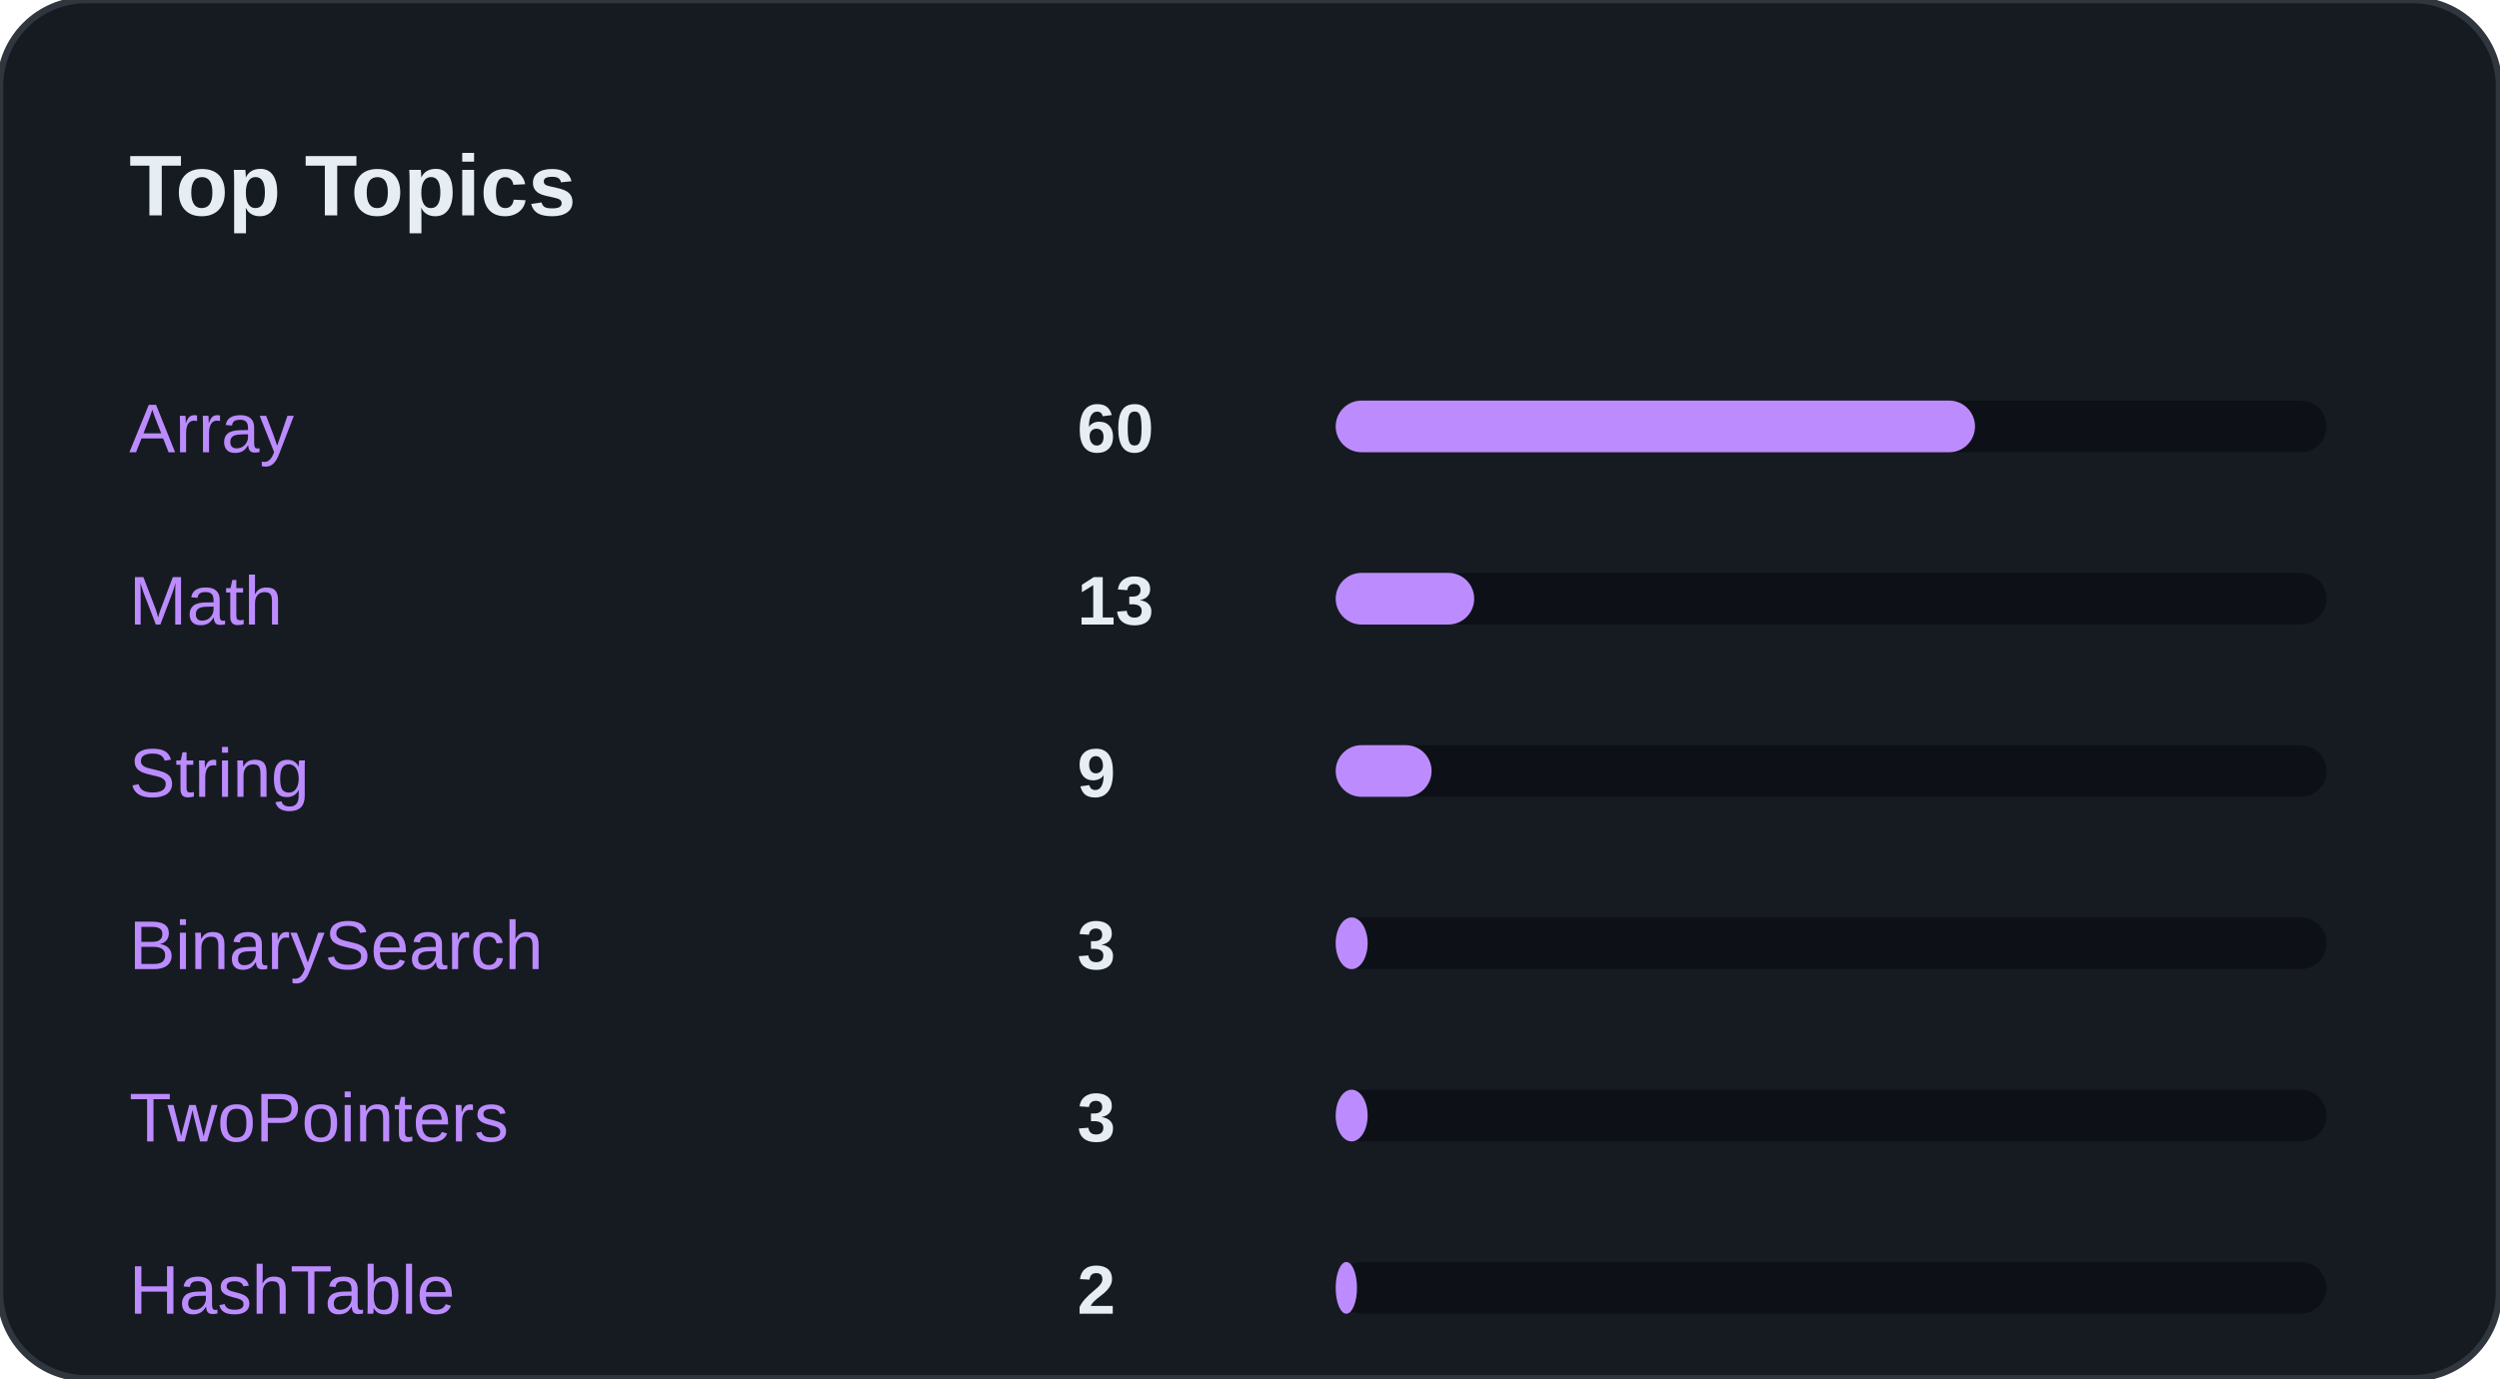
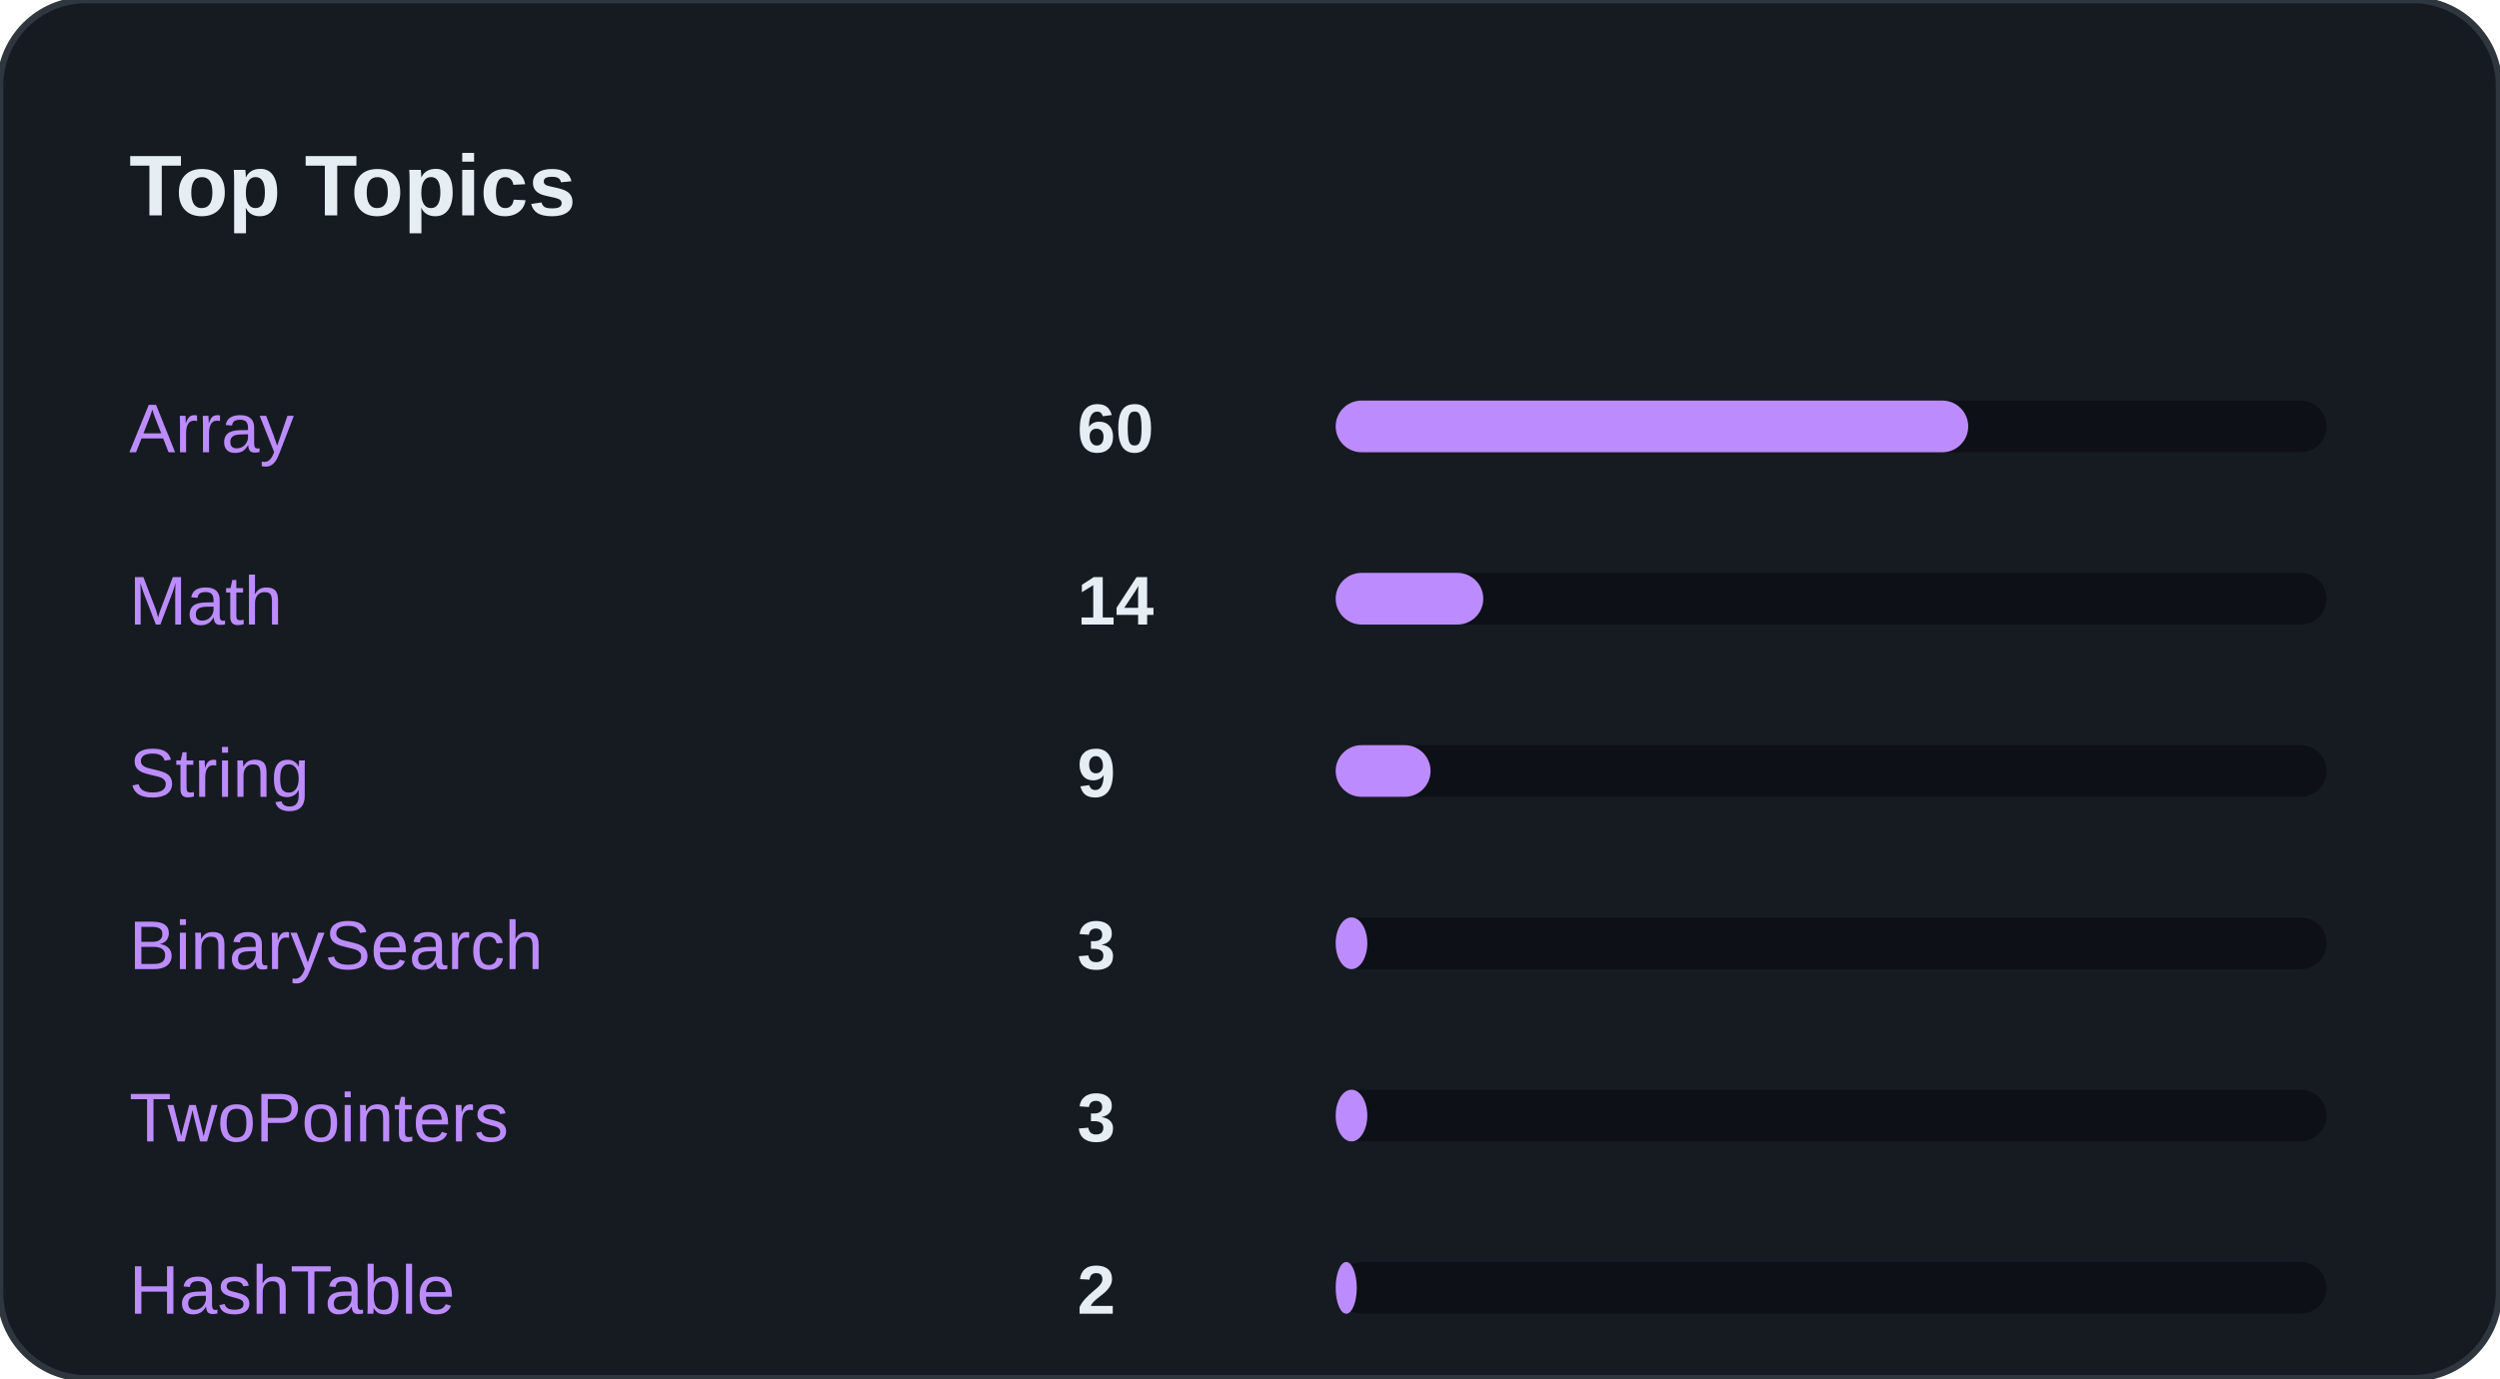
<svg xmlns="http://www.w3.org/2000/svg" width="100%" viewBox="0 0 580 320" preserveAspectRatio="xMidYMid meet">
  <rect width="580" height="320" rx="20" fill="#161B22" stroke="#30363D" stroke-width="1.5" />
  <text x="30" y="50" font-family="Segoe UI, Arial, sans-serif" font-size="20" font-weight="bold" fill="#E6EDF3">Top Topics</text>
  <text x="30" y="105" font-family="Segoe UI, Arial, sans-serif" font-size="16" fill="#BC8CFF">Array</text>
  <text x="250" y="105" font-family="Segoe UI, Arial, sans-serif" font-size="16" font-weight="bold" fill="#E6EDF3">60</text>
  <rect x="310" y="93" width="230" height="12" rx="6" fill="#0D1117" />
-   <rect x="310" y="93" width="148.387" height="12" rx="6" fill="#BC8CFF" />
+   <rect x="310" y="93" width="146.809" height="12" rx="6" fill="#BC8CFF" />
  <text x="30" y="145" font-family="Segoe UI, Arial, sans-serif" font-size="16" fill="#BC8CFF">Math</text>
-   <text x="250" y="145" font-family="Segoe UI, Arial, sans-serif" font-size="16" font-weight="bold" fill="#E6EDF3">13</text>
+   <text x="250" y="145" font-family="Segoe UI, Arial, sans-serif" font-size="16" font-weight="bold" fill="#E6EDF3">14</text>
  <rect x="310" y="133" width="230" height="12" rx="6" fill="#0D1117" />
-   <rect x="310" y="133" width="32.151" height="12" rx="6" fill="#BC8CFF" />
+   <rect x="310" y="133" width="34.255" height="12" rx="6" fill="#BC8CFF" />
  <text x="30" y="185" font-family="Segoe UI, Arial, sans-serif" font-size="16" fill="#BC8CFF">String</text>
  <text x="250" y="185" font-family="Segoe UI, Arial, sans-serif" font-size="16" font-weight="bold" fill="#E6EDF3">9</text>
  <rect x="310" y="173" width="230" height="12" rx="6" fill="#0D1117" />
-   <rect x="310" y="173" width="22.258" height="12" rx="6" fill="#BC8CFF" />
+   <rect x="310" y="173" width="22.021" height="12" rx="6" fill="#BC8CFF" />
  <text x="30" y="225" font-family="Segoe UI, Arial, sans-serif" font-size="16" fill="#BC8CFF">BinarySearch</text>
  <text x="250" y="225" font-family="Segoe UI, Arial, sans-serif" font-size="16" font-weight="bold" fill="#E6EDF3">3</text>
  <rect x="310" y="213" width="230" height="12" rx="6" fill="#0D1117" />
-   <rect x="310" y="213" width="7.419" height="12" rx="6" fill="#BC8CFF" />
+   <rect x="310" y="213" width="7.34" height="12" rx="6" fill="#BC8CFF" />
  <text x="30" y="265" font-family="Segoe UI, Arial, sans-serif" font-size="16" fill="#BC8CFF">TwoPointers</text>
  <text x="250" y="265" font-family="Segoe UI, Arial, sans-serif" font-size="16" font-weight="bold" fill="#E6EDF3">3</text>
  <rect x="310" y="253" width="230" height="12" rx="6" fill="#0D1117" />
-   <rect x="310" y="253" width="7.419" height="12" rx="6" fill="#BC8CFF" />
+   <rect x="310" y="253" width="7.34" height="12" rx="6" fill="#BC8CFF" />
  <text x="30" y="305" font-family="Segoe UI, Arial, sans-serif" font-size="16" fill="#BC8CFF">HashTable</text>
  <text x="250" y="305" font-family="Segoe UI, Arial, sans-serif" font-size="16" font-weight="bold" fill="#E6EDF3">2</text>
  <rect x="310" y="293" width="230" height="12" rx="6" fill="#0D1117" />
-   <rect x="310" y="293" width="4.946" height="12" rx="6" fill="#BC8CFF" />
+   <rect x="310" y="293" width="4.894" height="12" rx="6" fill="#BC8CFF" />
  <text x="30" y="345" font-family="Segoe UI, Arial, sans-serif" font-size="16" fill="#BC8CFF">SlidingWindow</text>
  <text x="250" y="345" font-family="Segoe UI, Arial, sans-serif" font-size="16" font-weight="bold" fill="#E6EDF3">2</text>
  <rect x="310" y="333" width="230" height="12" rx="6" fill="#0D1117" />
-   <rect x="310" y="333" width="4.946" height="12" rx="6" fill="#BC8CFF" />
+   <rect x="310" y="333" width="4.894" height="12" rx="6" fill="#BC8CFF" />
  <text x="30" y="385" font-family="Segoe UI, Arial, sans-serif" font-size="16" fill="#BC8CFF">Sorting</text>
  <text x="250" y="385" font-family="Segoe UI, Arial, sans-serif" font-size="16" font-weight="bold" fill="#E6EDF3">1</text>
  <rect x="310" y="373" width="230" height="12" rx="6" fill="#0D1117" />
-   <rect x="310" y="373" width="2.473" height="12" rx="6" fill="#BC8CFF" />
+   <rect x="310" y="373" width="2.447" height="12" rx="6" fill="#BC8CFF" />
</svg>
